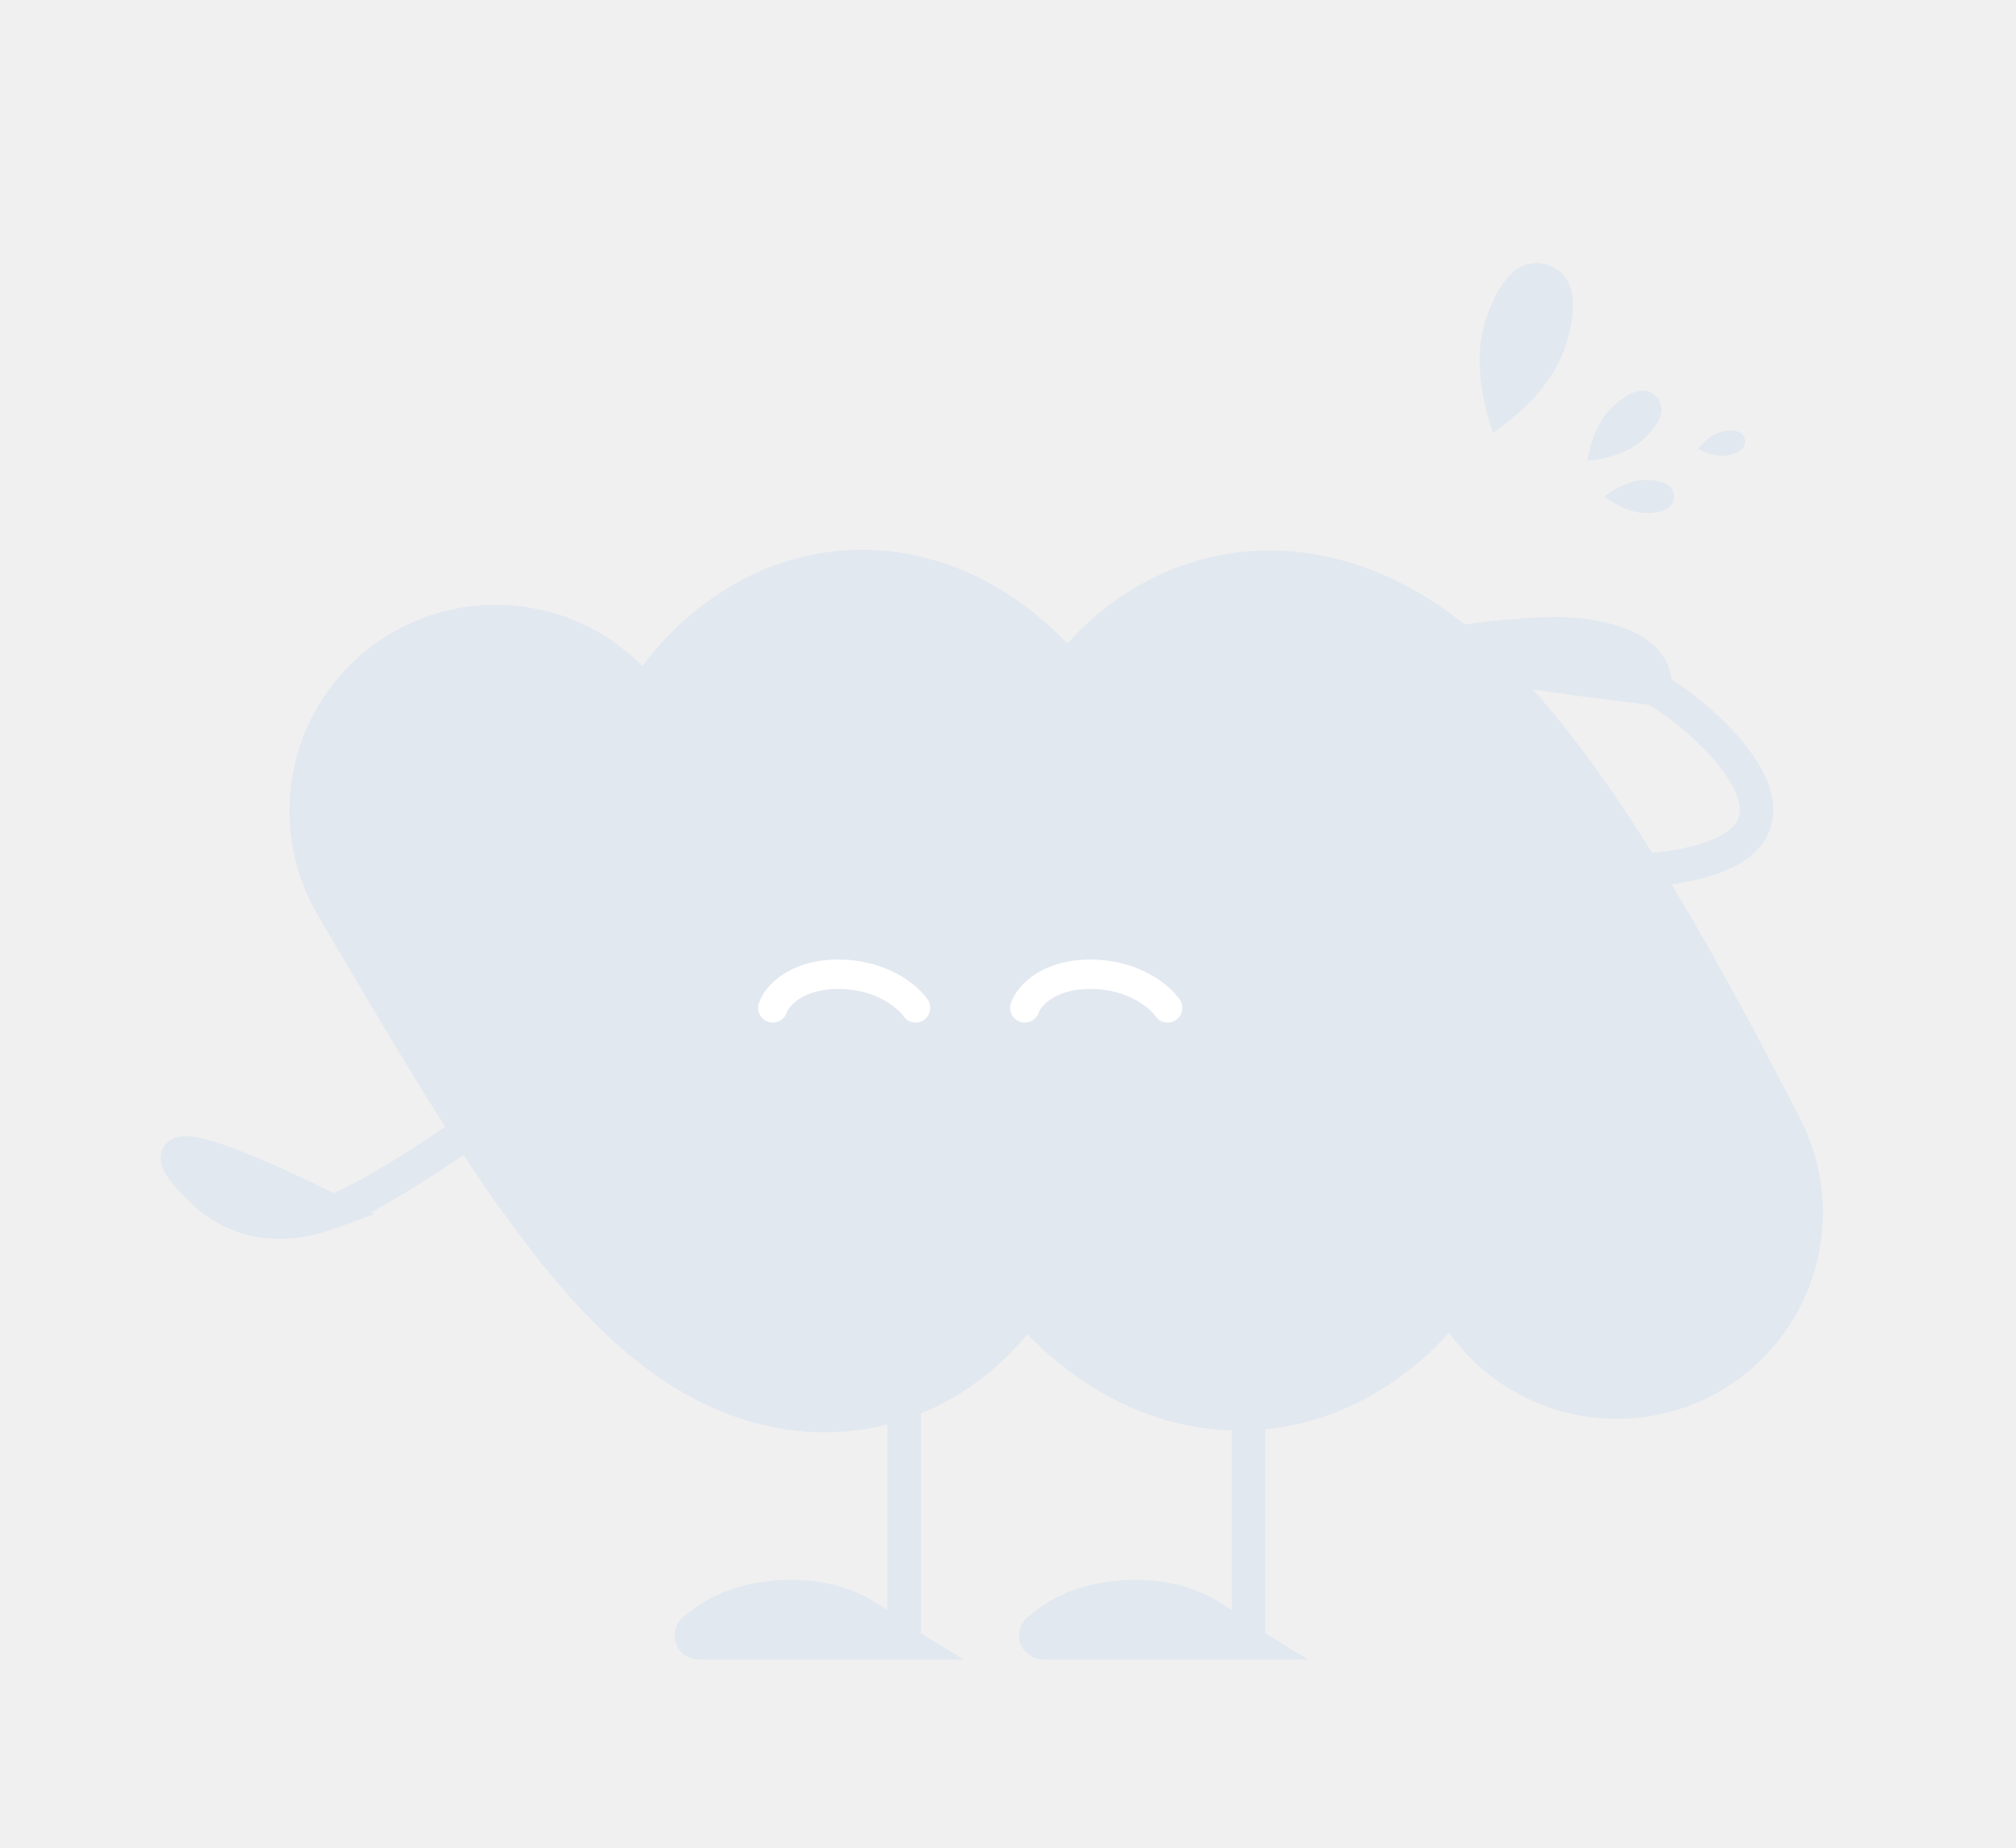
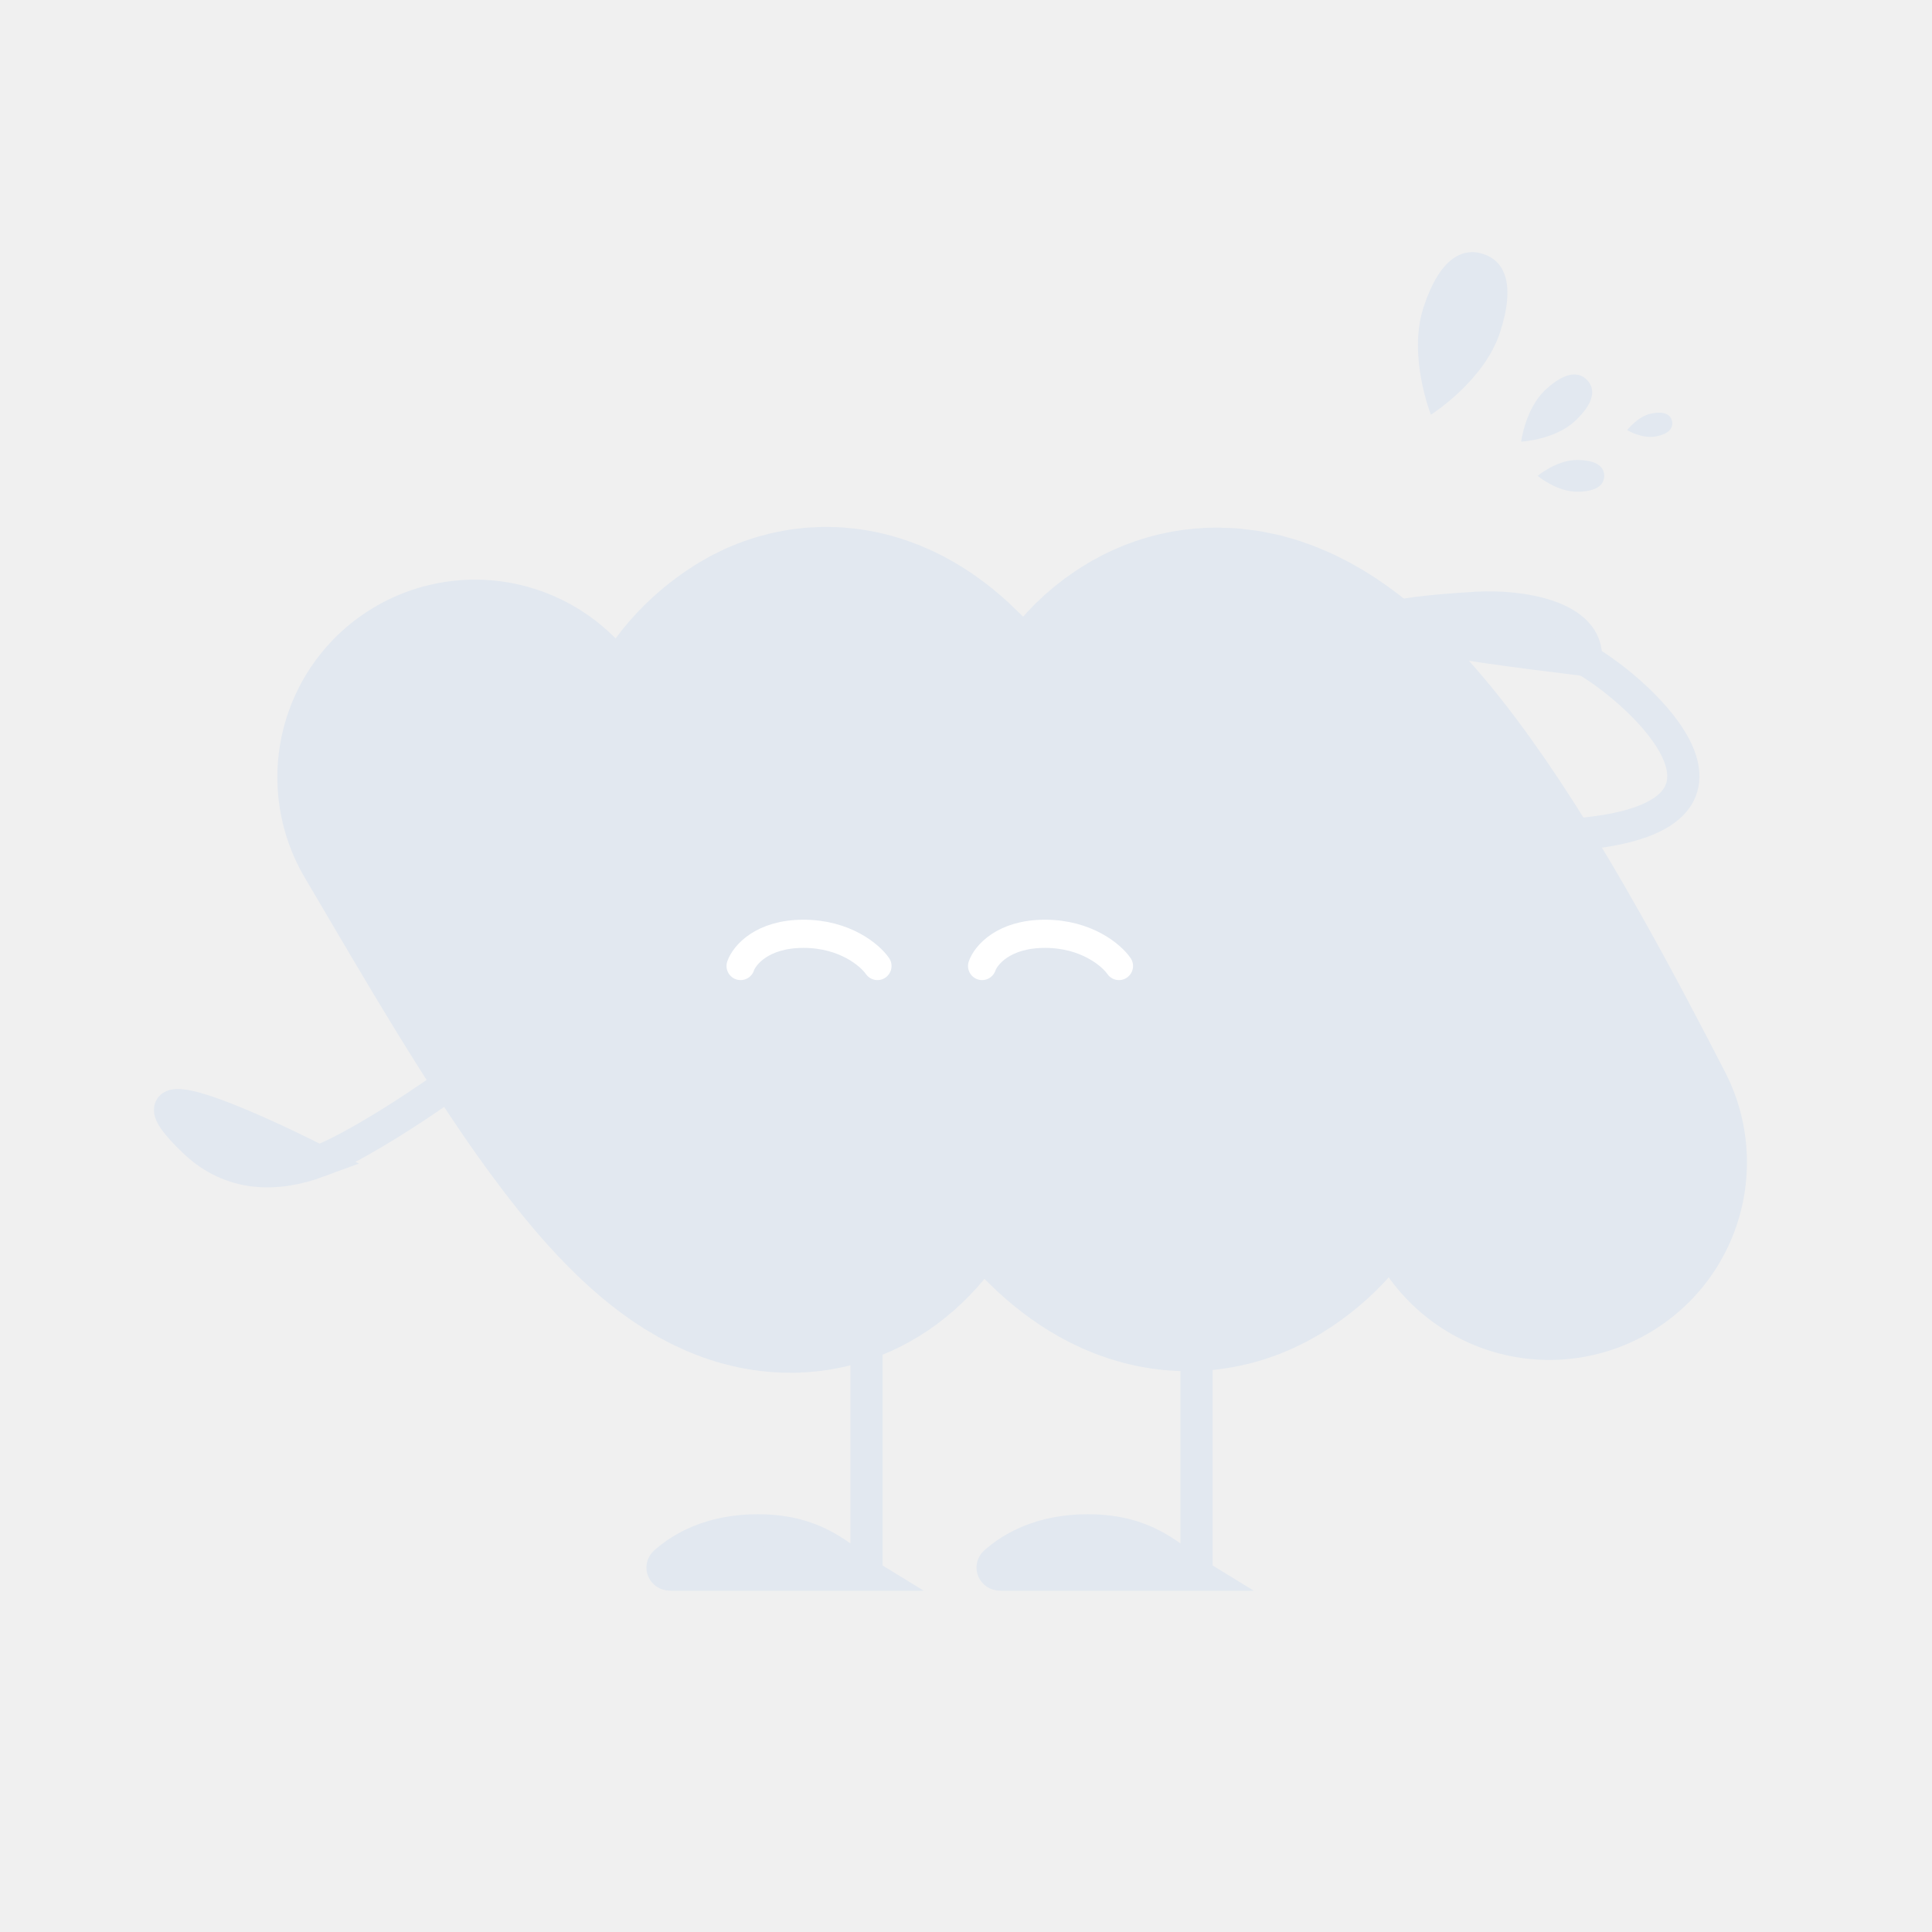
- <svg xmlns="http://www.w3.org/2000/svg" width="240" height="220" viewBox="0 0 240 220" fill="none">
+ <svg xmlns="http://www.w3.org/2000/svg" width="240" height="240" viewBox="0 0 240 240" fill="none">
  <path d="M135.138 190.104C142.738 190.104 145.638 193.771 148.638 195.604L124.248 195.604C123.405 195.604 122.969 194.648 123.6 194.088C125.664 192.257 129.315 190.104 135.138 190.104Z" fill="#E2E8F0" />
  <path d="M148.638 167.104L148.638 195.604M148.638 195.604C145.638 193.771 142.738 190.104 135.138 190.104C129.315 190.104 125.664 192.257 123.6 194.088C122.969 194.648 123.405 195.604 124.248 195.604L148.638 195.604Z" stroke="#E2E8F0" stroke-width="4" />
  <path d="M94.138 190.104C101.738 190.104 104.638 193.771 107.638 195.604L83.248 195.604C82.405 195.604 81.969 194.648 82.6 194.088C84.664 192.257 88.315 190.104 94.138 190.104Z" fill="#E2E8F0" />
  <path d="M107.638 167.104L107.638 195.604M107.638 195.604C104.638 193.771 101.738 190.104 94.138 190.104C88.315 190.104 84.664 192.257 82.6 194.088C81.969 194.648 82.405 195.604 83.248 195.604L107.638 195.604Z" stroke="#E2E8F0" stroke-width="4" />
-   <path d="M192.466 144.392C180.437 121.035 160.102 83.203 147.5 91.168C131.747 101.124 170.412 131.756 151.796 144.392C133.18 157.028 115.995 79.68 99.097 91.168C82.199 102.655 115.422 132.905 102.248 144.392C91.708 153.582 73.607 121.312 59 96.55" stroke="#E2E8F0" stroke-width="49.091" stroke-linecap="round" />
+   <path d="M192.466 144.392C180.437 121.035 160.102 83.203 147.5 91.168C131.747 101.124 170.412 131.756 151.796 144.392C133.179 157.028 115.995 79.68 99.097 91.168C82.199 102.655 115.422 132.905 102.247 144.392C91.708 153.582 73.607 121.312 59 96.55" stroke="#E2E8F0" stroke-width="49.091" stroke-linecap="round" />
  <path d="M92 120C92.459 118.667 94.665 116 99.811 116C104.957 116 108.081 118.667 109 120" stroke="white" stroke-width="3.5" stroke-linecap="round" />
  <path d="M122 120C122.459 118.667 124.665 116 129.811 116C134.957 116 138.081 118.667 139 120" stroke="white" stroke-width="3.5" stroke-linecap="round" />
  <path d="M197 82C197.47 76.448 188.665 75.196 183.5 75.5C158 77 180.837 80.028 197 82Z" fill="#E2E8F0" />
  <path d="M195.618 103.663C221.168 101.619 203.834 85.974 197 82M197 82C197.47 76.448 188.665 75.196 183.5 75.5C158 77 180.837 80.028 197 82Z" stroke="#E2E8F0" stroke-width="4" />
-   <path d="M176.831 38.193C178.8 32.139 181.625 30.692 184.251 31.547C186.877 32.401 188.309 35.233 186.34 41.287C184.371 47.341 177.755 51.517 177.755 51.517C177.755 51.517 174.861 44.247 176.831 38.193Z" fill="#E2E8F0" />
-   <path d="M191.992 48.411C194.486 46.098 196.18 46.158 197.183 47.239C198.186 48.321 198.118 50.015 195.625 52.327C193.131 54.64 188.958 54.867 188.958 54.867C188.958 54.867 189.499 50.723 191.992 48.411Z" fill="#E2E8F0" />
-   <path d="M195.887 57.142C198.397 57.142 199.285 58.024 199.285 59.113C199.285 60.202 198.398 61.084 195.888 61.084C193.378 61.085 191.005 59.113 191.005 59.113C191.005 59.113 193.377 57.142 195.887 57.142Z" fill="#E2E8F0" />
-   <path d="M205.142 51.366C206.832 51.033 207.555 51.553 207.71 52.339C207.865 53.126 207.393 53.881 205.703 54.214C204.013 54.547 202.134 53.438 202.134 53.438C202.134 53.438 203.451 51.7 205.142 51.366Z" fill="#E2E8F0" />
+   <path d="M176.831 38.194C178.8 32.14 181.625 30.692 184.251 31.547C186.877 32.401 188.309 35.233 186.34 41.287C184.371 47.341 177.755 51.517 177.755 51.517C177.755 51.517 174.861 44.248 176.831 38.194Z" fill="#E2E8F0" />
+   <path d="M191.992 48.41C194.486 46.098 196.18 46.157 197.183 47.239C198.186 48.321 198.118 50.015 195.625 52.327C193.131 54.64 188.958 54.867 188.958 54.867C188.958 54.867 189.499 50.723 191.992 48.41Z" fill="#E2E8F0" />
+   <path d="M195.887 57.142C198.397 57.142 199.284 58.024 199.284 59.113C199.285 60.202 198.397 61.084 195.888 61.084C193.378 61.084 191.005 59.113 191.005 59.113C191.005 59.113 193.377 57.142 195.887 57.142Z" fill="#E2E8F0" />
+   <path d="M205.142 51.366C206.832 51.033 207.555 51.553 207.71 52.339C207.865 53.126 207.393 53.881 205.703 54.214C204.013 54.547 202.134 53.438 202.134 53.438C202.134 53.438 203.451 51.699 205.142 51.366Z" fill="#E2E8F0" />
  <path d="M39.607 144.254C34.381 146.186 28.748 146.232 24.101 141.781C14.484 132.573 30.432 139.593 39.607 144.254Z" fill="#E2E8F0" />
  <path d="M61.5 130C58.546 133.19 45.195 142.187 39.607 144.254M39.607 144.254C34.381 146.186 28.748 146.232 24.101 141.781C14.484 132.573 30.432 139.593 39.607 144.254Z" stroke="#E2E8F0" stroke-width="4" />
</svg>
